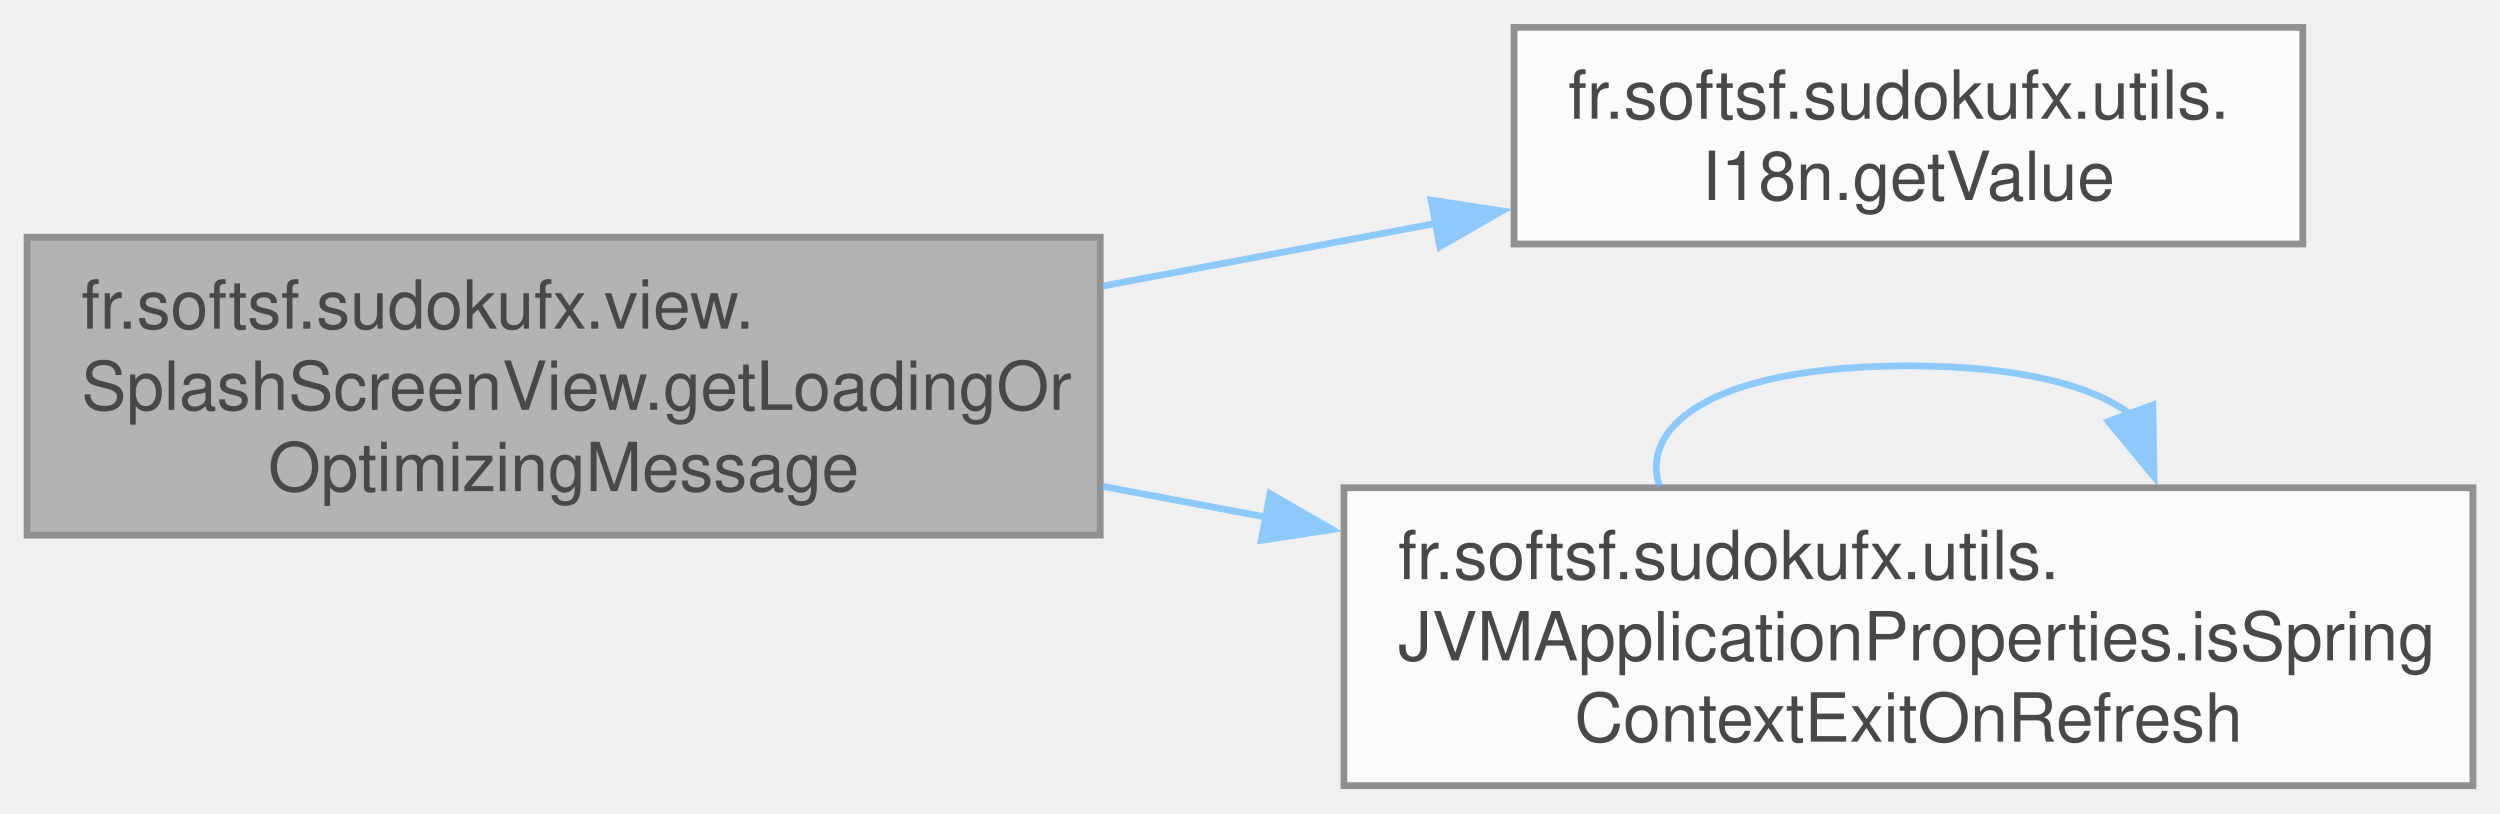
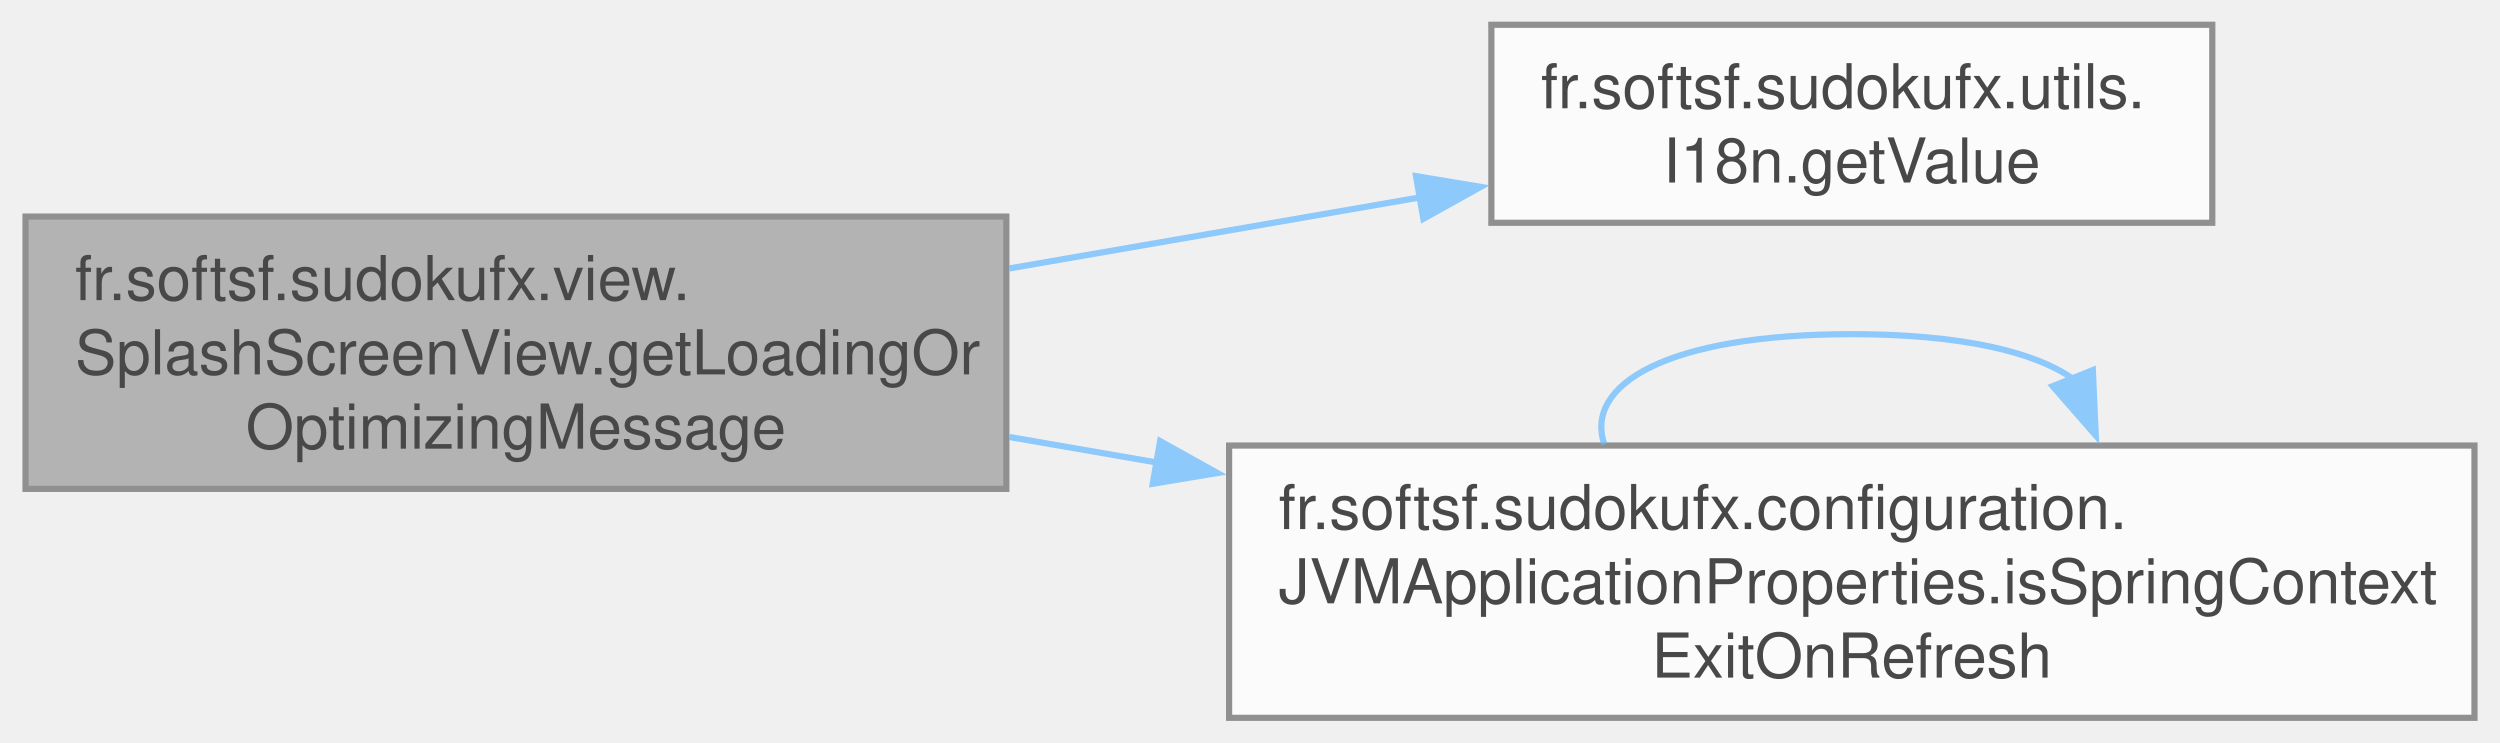
- <svg xmlns="http://www.w3.org/2000/svg" xmlns:xlink="http://www.w3.org/1999/xlink" width="369pt" height="120pt" viewBox="0.00 0.00 369.25 120.00">
+ <svg xmlns="http://www.w3.org/2000/svg" xmlns:xlink="http://www.w3.org/1999/xlink" width="404pt" height="120pt" viewBox="0.00 0.00 403.75 120.00">
  <svg id="main" version="1.1" xml:space="preserve">
    <style type="text/css">
.node, .edge {opacity: 0.7;}
.node.selected, .edge.selected {opacity: 1;}
.edge:hover path { stroke: red; }
.edge:hover polygon { stroke: red; fill: red; }
</style>
    <svg id="graph" class="graph">
      <g id="graph0" class="graph" transform="scale(1 1) rotate(0) translate(4 116)">
        <g id="Node000001" class="node">
          <g id="a_Node000001">
            <a xlink:title="Retrieves a message indicating the current loading or optimizing state.">
              <polygon fill="#999999" stroke="#666666" points="158.5,-81 0,-81 0,-37 158.5,-37 158.5,-81" />
              <text text-anchor="start" x="8" y="-67.5" font-family="Helvetica,sans-Serif" font-size="10.00">fr.softsf.sudokufx.view.</text>
              <text text-anchor="start" x="8" y="-55.5" font-family="Helvetica,sans-Serif" font-size="10.00">SplashScreenView.getLoadingOr</text>
              <text text-anchor="middle" x="79.25" y="-43.5" font-family="Helvetica,sans-Serif" font-size="10.00">OptimizingMessage</text>
            </a>
          </g>
        </g>
        <g id="Node000002" class="node">
          <g id="a_Node000002">
            <a xlink:href="classfr_1_1softsf_1_1sudokufx_1_1utils_1_1_i18n.html#a7095fa285a498c3f20bf33488a69d22c" target="_top" xlink:title="Retrieves the localized string value for a given key.">
-               <polygon fill="white" stroke="#666666" points="336.12,-112 219.62,-112 219.62,-80 336.12,-80 336.12,-112" />
-               <text text-anchor="start" x="227.62" y="-98.5" font-family="Helvetica,sans-Serif" font-size="10.00">fr.softsf.sudokufx.utils.</text>
-               <text text-anchor="middle" x="277.88" y="-86.5" font-family="Helvetica,sans-Serif" font-size="10.00">I18n.getValue</text>
+               <polygon fill="white" stroke="#666666" points="353.38,-112 236.88,-112 236.88,-80 353.38,-80 353.38,-112" />
+               <text text-anchor="start" x="244.88" y="-98.5" font-family="Helvetica,sans-Serif" font-size="10.00">fr.softsf.sudokufx.utils.</text>
+               <text text-anchor="middle" x="295.12" y="-86.5" font-family="Helvetica,sans-Serif" font-size="10.00">I18n.getValue</text>
            </a>
          </g>
        </g>
        <g id="edge1_Node000001_Node000002" class="edge">
          <g id="a_edge1_Node000001_Node000002">
            <a xlink:title=" ">
-               <path fill="none" stroke="#63b8ff" d="M158.81,-73.78C175.24,-76.87 192.43,-80.11 208.45,-83.12" />
-               <polygon fill="#63b8ff" stroke="#63b8ff" points="207.37,-86.48 217.85,-84.89 208.67,-79.6 207.37,-86.48" />
+               <path fill="none" stroke="#63b8ff" d="M158.98,-72.62C180.79,-76.39 204.28,-80.46 225.46,-84.12" />
+               <polygon fill="#63b8ff" stroke="#63b8ff" points="224.7,-87.54 235.15,-85.8 225.89,-80.64 224.7,-87.54" />
            </a>
          </g>
        </g>
        <g id="Node000003" class="node">
          <g id="a_Node000003">
-             <a xlink:href="classfr_1_1softsf_1_1sudokufx_1_1utils_1_1_j_v_m_application_properties.html#a7d07880db5617906582d43a95925ba8d" target="_top" xlink:title="Determines if the Spring context should exit on refresh.">
-               <polygon fill="white" stroke="#666666" points="361.25,-44 194.5,-44 194.5,0 361.25,0 361.25,-44" />
-               <text text-anchor="start" x="202.5" y="-30.5" font-family="Helvetica,sans-Serif" font-size="10.00">fr.softsf.sudokufx.utils.</text>
-               <text text-anchor="start" x="202.5" y="-18.5" font-family="Helvetica,sans-Serif" font-size="10.00">JVMApplicationProperties.isSpring</text>
-               <text text-anchor="middle" x="277.88" y="-6.5" font-family="Helvetica,sans-Serif" font-size="10.00">ContextExitOnRefresh</text>
+             <a xlink:href="classfr_1_1softsf_1_1sudokufx_1_1configuration_1_1_j_v_m_application_properties.html#a46753fc32c7d3156f3aed0f0c63c758e" target="_top" xlink:title="Determines if the Spring context should exit on refresh.">
+               <polygon fill="white" stroke="#666666" points="395.75,-44 194.5,-44 194.5,0 395.75,0 395.75,-44" />
+               <text text-anchor="start" x="202.5" y="-30.5" font-family="Helvetica,sans-Serif" font-size="10.00">fr.softsf.sudokufx.configuration.</text>
+               <text text-anchor="start" x="202.5" y="-18.5" font-family="Helvetica,sans-Serif" font-size="10.00">JVMApplicationProperties.isSpringContext</text>
+               <text text-anchor="middle" x="295.12" y="-6.5" font-family="Helvetica,sans-Serif" font-size="10.00">ExitOnRefresh</text>
            </a>
          </g>
        </g>
        <g id="edge2_Node000001_Node000003" class="edge">
          <g id="a_edge2_Node000001_Node000003">
            <a xlink:title=" ">
-               <path fill="none" stroke="#63b8ff" d="M158.81,-44.22C166.83,-42.71 175.02,-41.17 183.18,-39.63" />
-               <polygon fill="#63b8ff" stroke="#63b8ff" points="183.59,-43.12 192.77,-37.83 182.29,-36.24 183.59,-43.12" />
+               <path fill="none" stroke="#63b8ff" d="M158.98,-45.38C166.75,-44.04 174.74,-42.65 182.75,-41.27" />
+               <polygon fill="#63b8ff" stroke="#63b8ff" points="183.35,-44.72 192.6,-39.56 182.15,-37.82 183.35,-44.72" />
            </a>
          </g>
        </g>
        <g id="edge3_Node000003_Node000003" class="edge">
          <g id="a_edge3_Node000003_Node000003">
            <a xlink:title=" ">
-               <path fill="none" stroke="#63b8ff" d="M241.08,-44.21C238.07,-53.8 250.33,-62 277.88,-62 294.23,-62 305.2,-59.11 310.78,-54.75" />
-               <polygon fill="#63b8ff" stroke="#63b8ff" points="313.97,-56.23 314.15,-45.63 307.4,-53.8 313.97,-56.23" />
+               <path fill="none" stroke="#63b8ff" d="M255.13,-44.21C251.86,-53.8 265.19,-62 295.12,-62 312.9,-62 324.82,-59.11 330.89,-54.75" />
+               <polygon fill="#63b8ff" stroke="#63b8ff" points="334.08,-56.2 334.55,-45.62 327.58,-53.59 334.08,-56.2" />
            </a>
          </g>
        </g>
      </g>
    </svg>
  </svg>
  <style type="text/css">

[data-mouse-over-selected='false'] { opacity: 0.7; }
[data-mouse-over-selected='true']  { opacity: 1.0; }

</style>
</svg>
